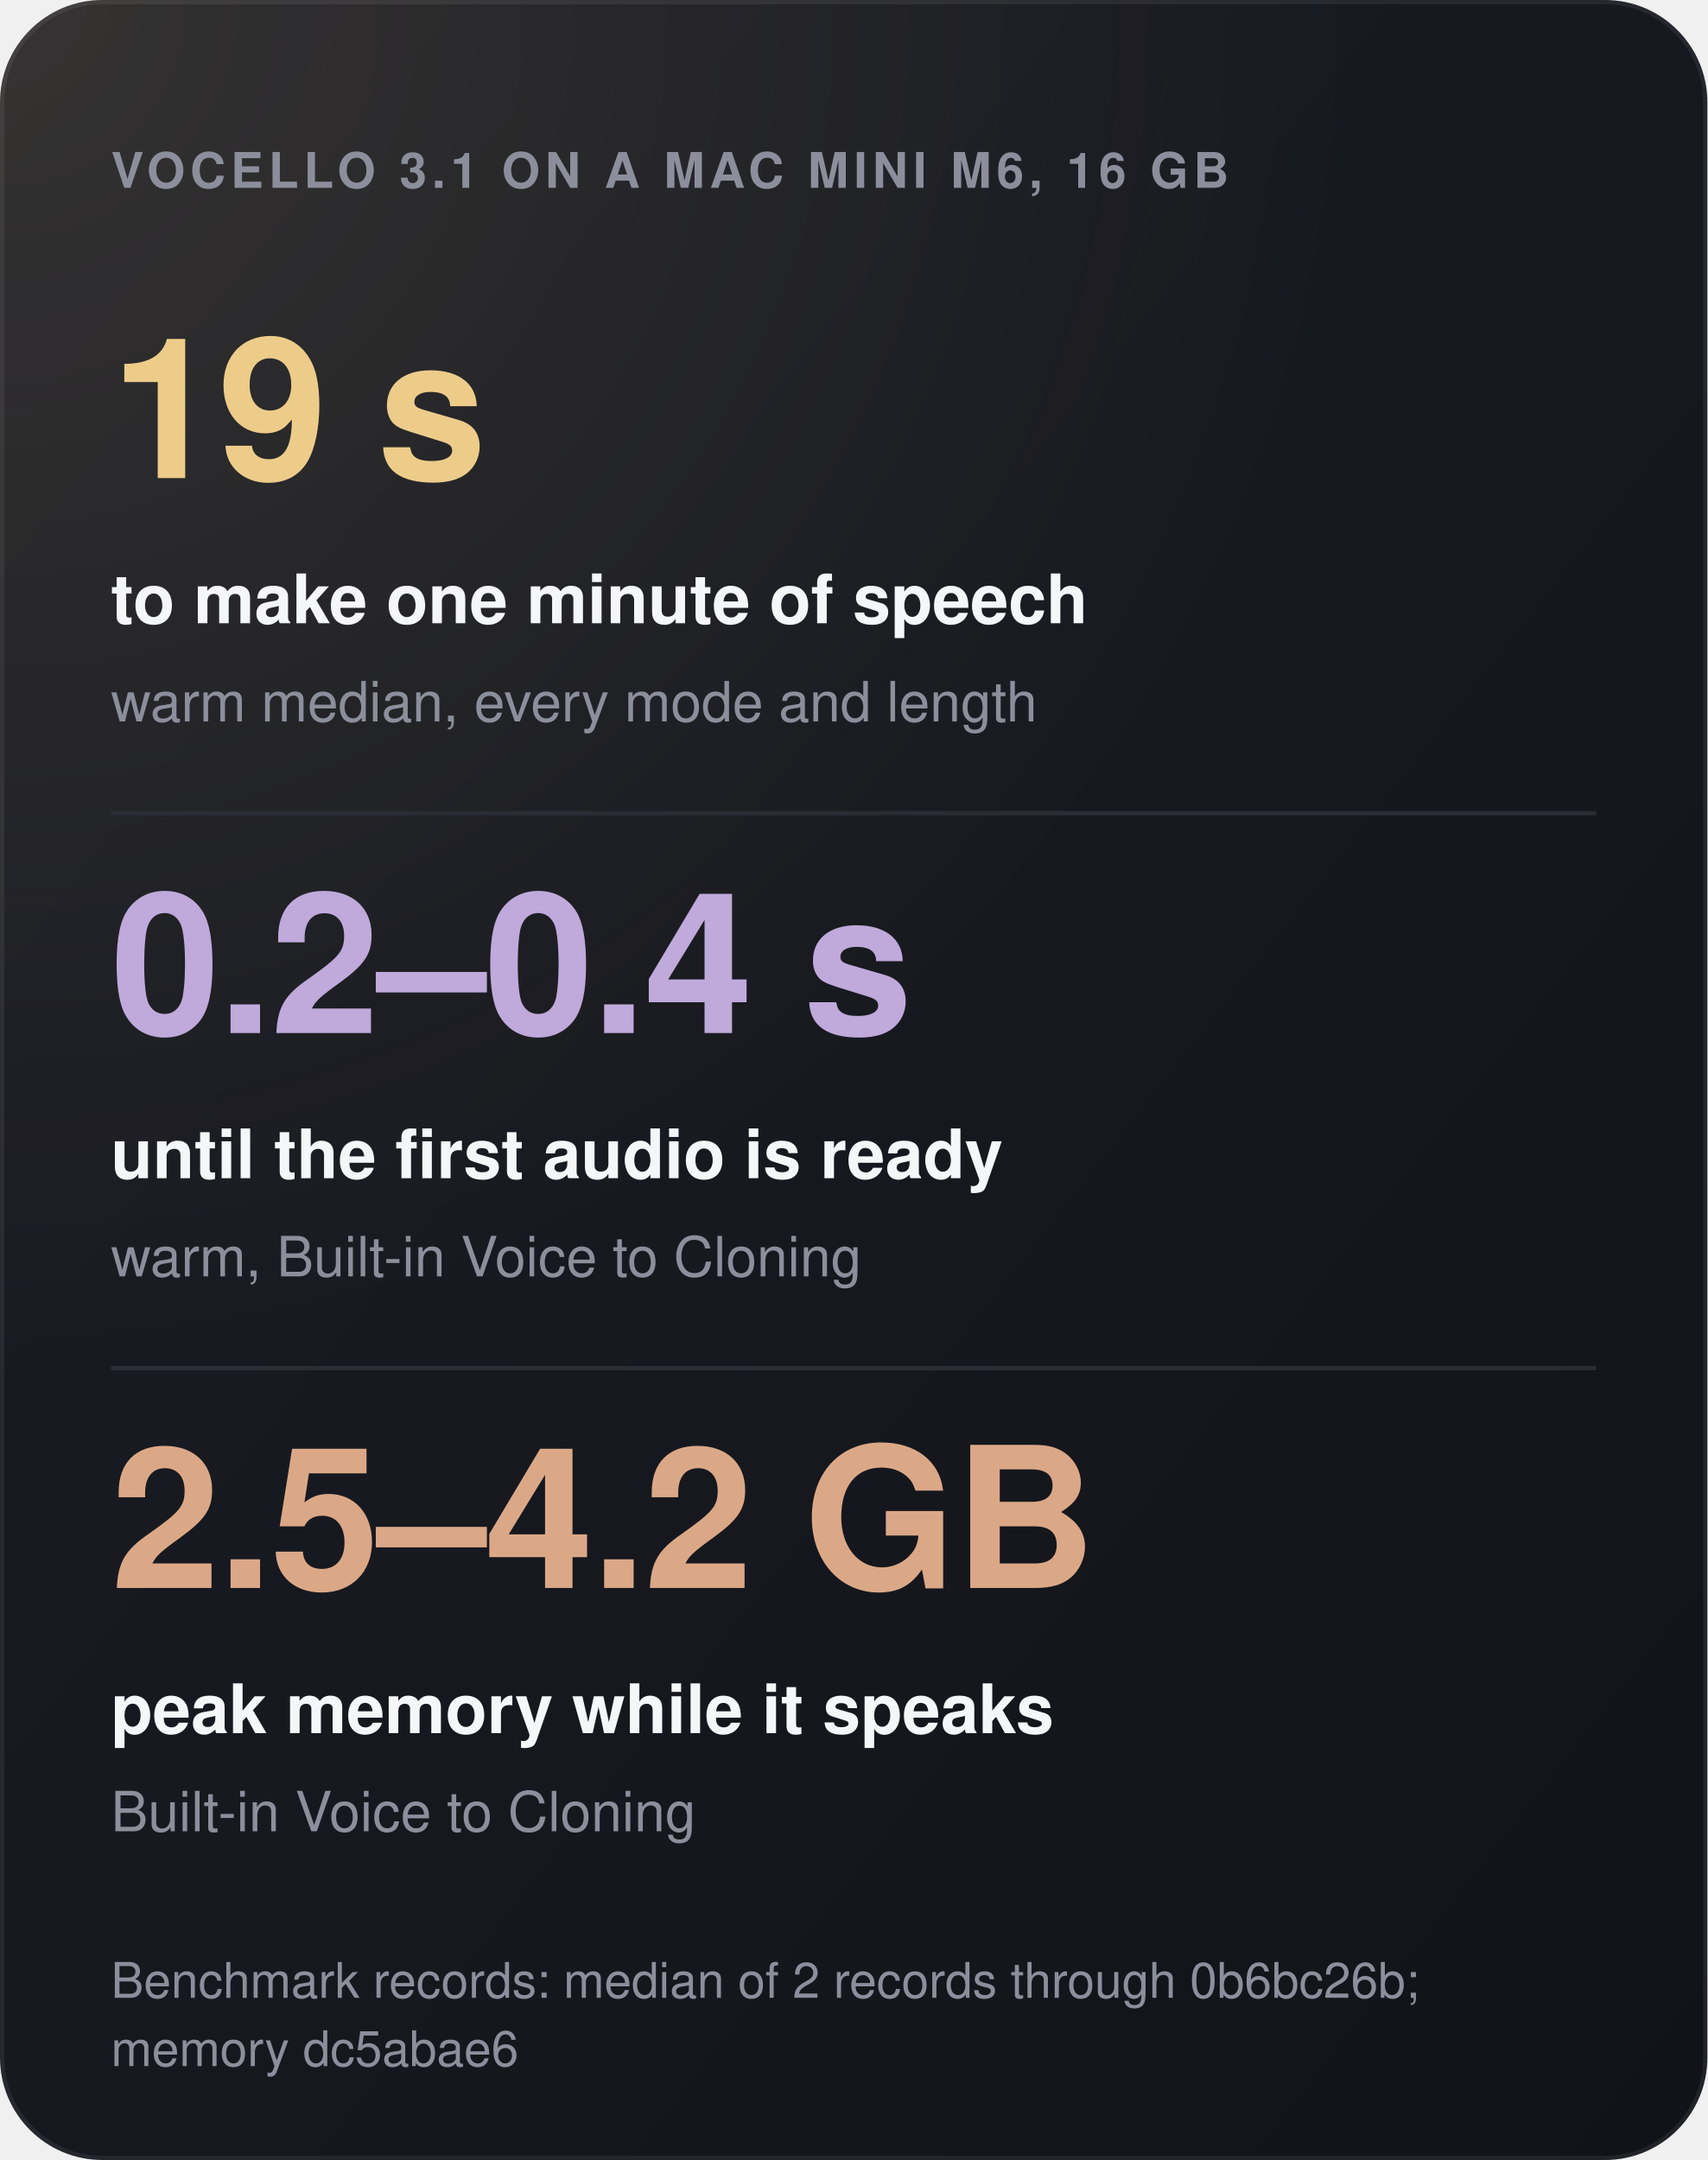
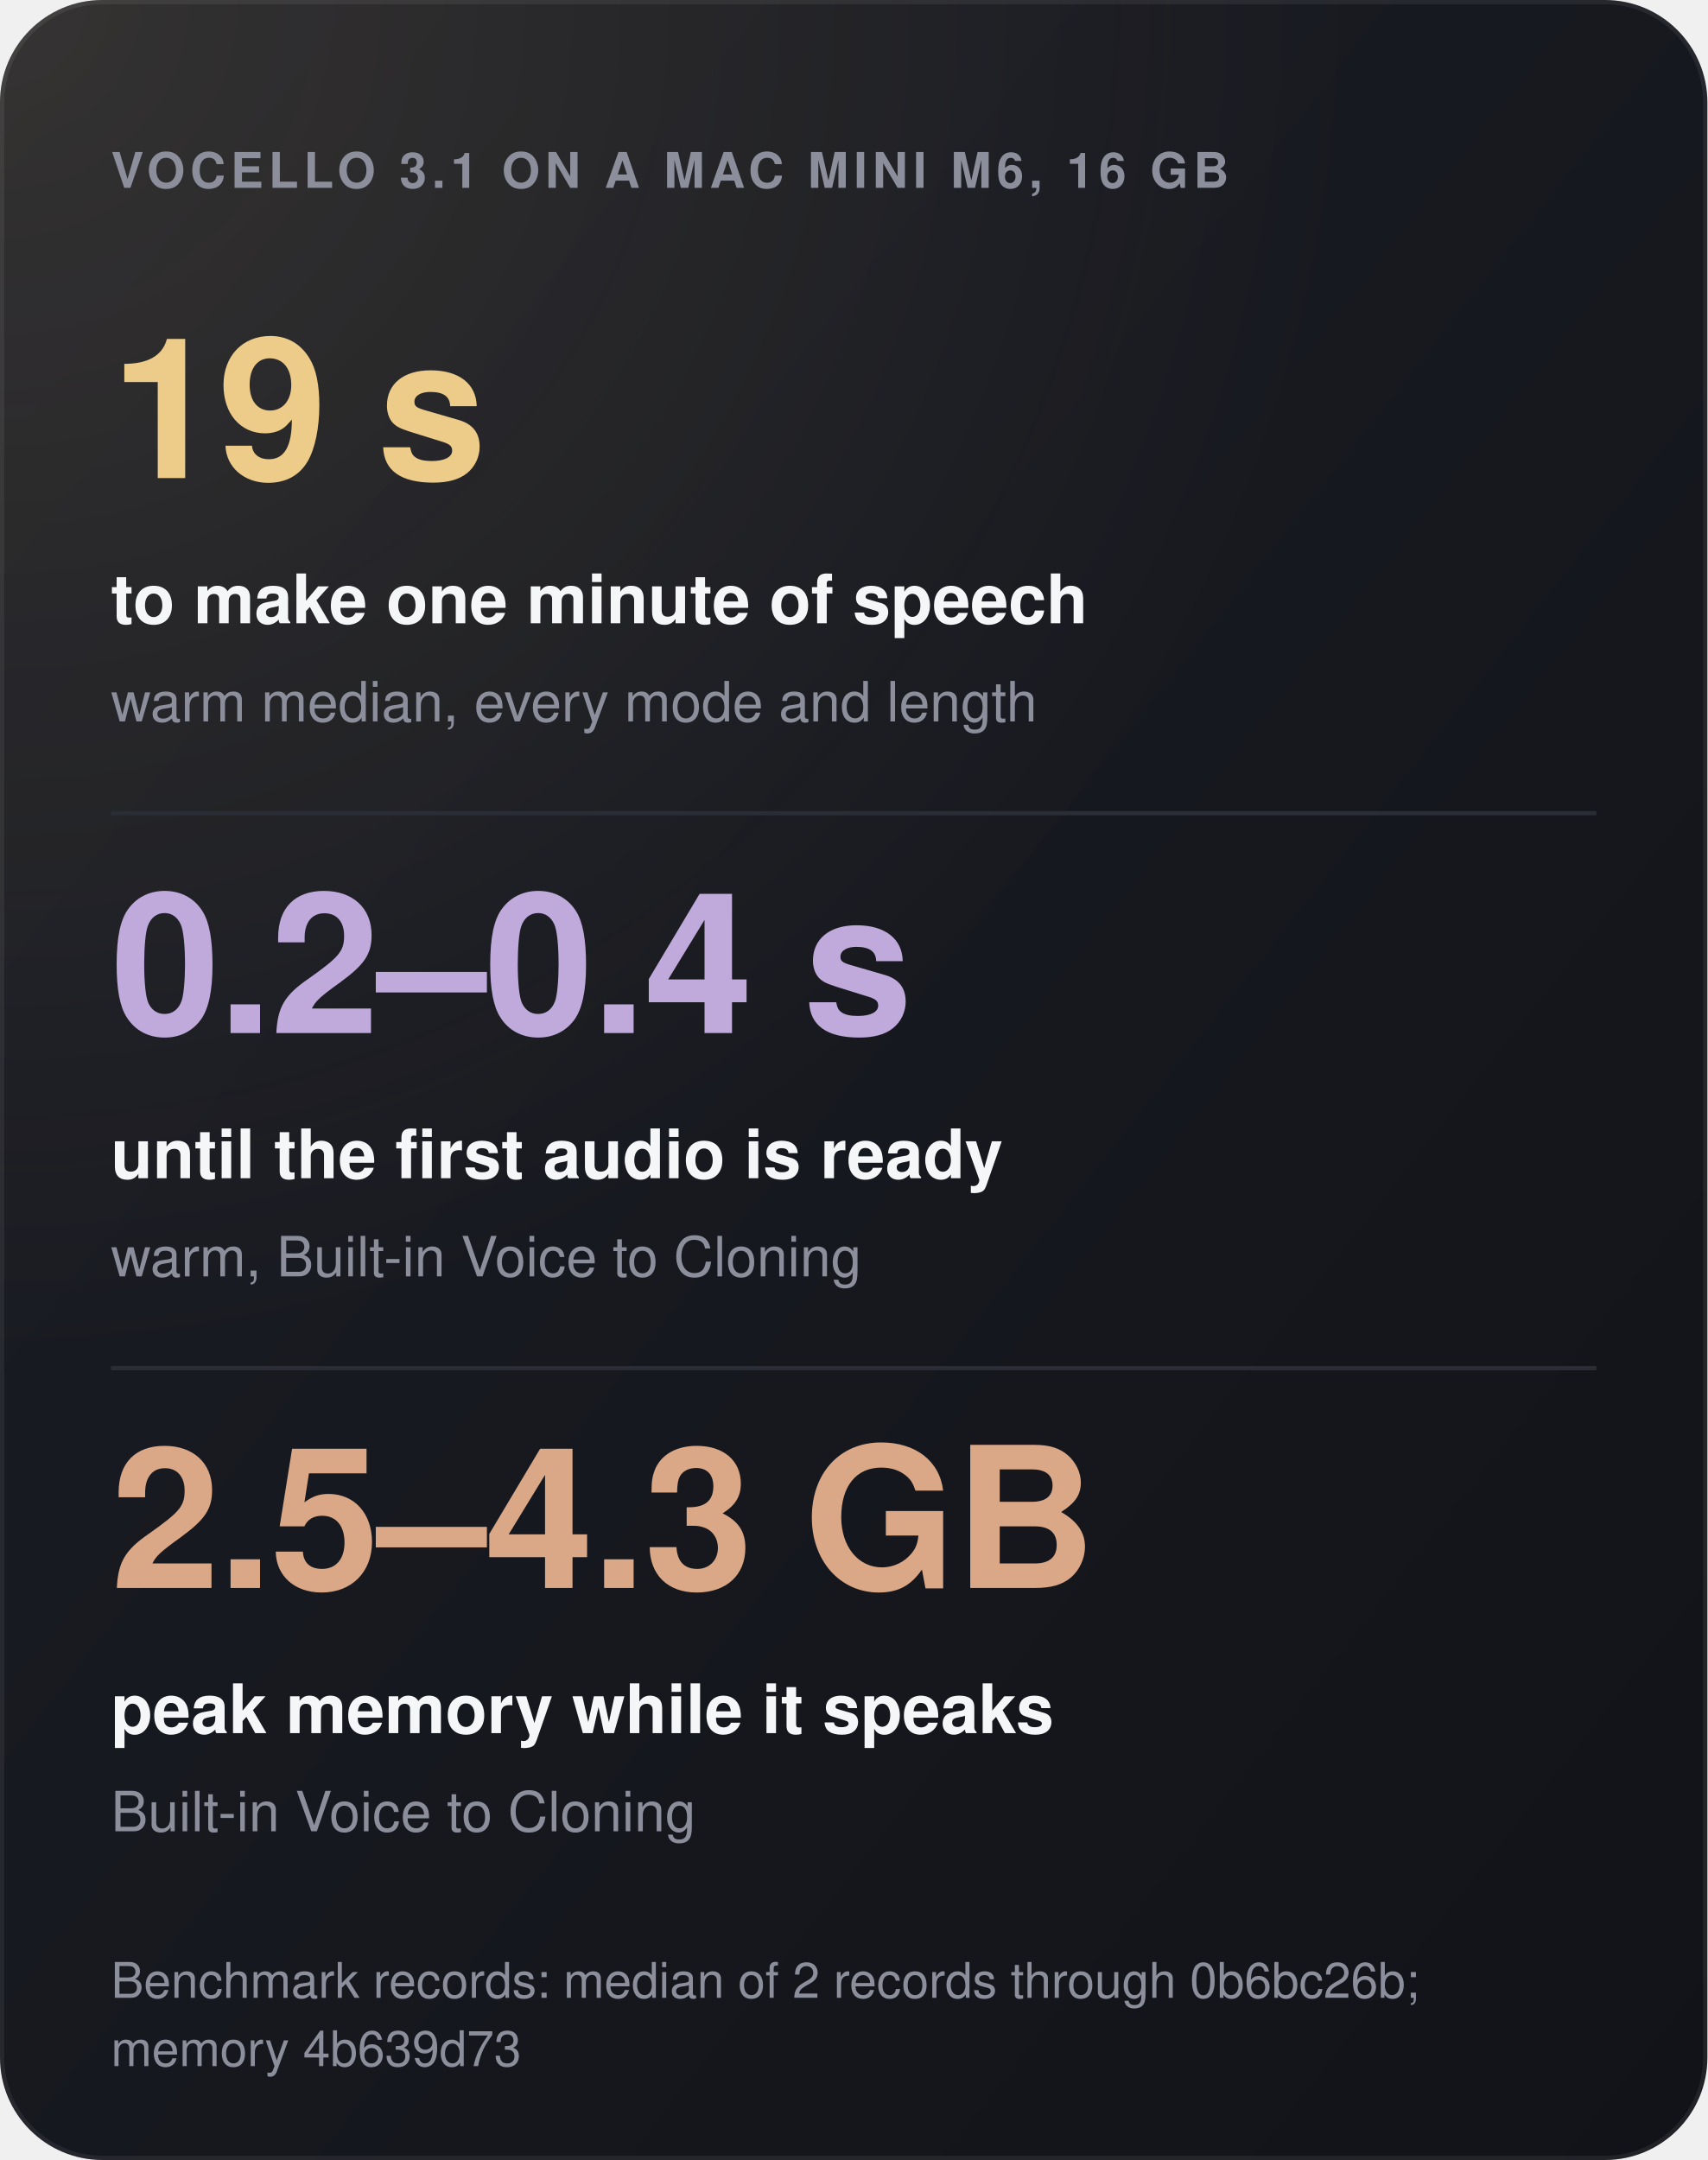
<svg xmlns="http://www.w3.org/2000/svg" width="400" height="506" viewBox="0 0 400 506" role="img" aria-labelledby="title desc">
  <defs>
    <linearGradient id="canvas" x1="0" y1="0" x2="1" y2="1">
      <stop offset="0" stop-color="#1C1E26" />
      <stop offset="1" stop-color="#111318" />
    </linearGradient>
    <radialGradient id="glow0" cx="0" cy="0" r="320" gradientUnits="userSpaceOnUse">
      <stop offset="0" stop-color="#EDCC8A" stop-opacity="0.12" />
      <stop offset="1" stop-color="#EDCC8A" stop-opacity="0" />
    </radialGradient>
  </defs>
  <rect width="400" height="506" rx="24" fill="url(#canvas)" />
  <rect width="400" height="506" rx="24" fill="url(#glow0)" />
  <rect x="0.5" y="0.5" width="399" height="505" rx="23.5" fill="none" stroke="#FFFFFF" stroke-opacity="0.07" />
  <text x="26" y="44" font-family="-apple-system, BlinkMacSystemFont, 'SF Pro Text', 'Segoe UI', Helvetica, Arial, sans-serif" font-size="11.5" font-weight="600" fill="#8C8F9B" letter-spacing="1.2">VOCELLO 3.1 ON A MAC MINI M6, 16 GB</text>
  <text x="26" y="112" font-family="ui-rounded, 'SF Pro Rounded', -apple-system, BlinkMacSystemFont, 'Segoe UI', Helvetica, Arial, sans-serif" font-size="46" font-weight="700" fill="#EDCC8A" letter-spacing="-0.5">19 s</text>
  <text x="26" y="146" font-family="-apple-system, BlinkMacSystemFont, 'SF Pro Text', 'Segoe UI', Helvetica, Arial, sans-serif" font-size="16" font-weight="600" fill="#F5F6F8">to make one minute of speech</text>
  <text x="26" y="169" font-family="-apple-system, BlinkMacSystemFont, 'SF Pro Text', 'Segoe UI', Helvetica, Arial, sans-serif" font-size="13" font-weight="400" fill="#8C8F9B">warm median, every mode and length</text>
  <rect x="26" y="190" width="348" height="1" fill="#2A2C36" />
  <text x="26" y="242" font-family="ui-rounded, 'SF Pro Rounded', -apple-system, BlinkMacSystemFont, 'Segoe UI', Helvetica, Arial, sans-serif" font-size="46" font-weight="700" fill="#BFAADB" letter-spacing="-0.5">0.2–0.4 s</text>
  <text x="26" y="276" font-family="-apple-system, BlinkMacSystemFont, 'SF Pro Text', 'Segoe UI', Helvetica, Arial, sans-serif" font-size="16" font-weight="600" fill="#F5F6F8">until the first audio is ready</text>
  <text x="26" y="299" font-family="-apple-system, BlinkMacSystemFont, 'SF Pro Text', 'Segoe UI', Helvetica, Arial, sans-serif" font-size="13" font-weight="400" fill="#8C8F9B">warm, Built-in Voice to Cloning</text>
  <rect x="26" y="320" width="348" height="1" fill="#2A2C36" />
-   <text x="26" y="372" font-family="ui-rounded, 'SF Pro Rounded', -apple-system, BlinkMacSystemFont, 'Segoe UI', Helvetica, Arial, sans-serif" font-size="46" font-weight="700" fill="#DBA887" letter-spacing="-0.5">2.5–4.2 GB</text>
+   <text x="26" y="372" font-family="ui-rounded, 'SF Pro Rounded', -apple-system, BlinkMacSystemFont, 'Segoe UI', Helvetica, Arial, sans-serif" font-size="46" font-weight="700" fill="#DBA887" letter-spacing="-0.5">2.5–4.3 GB</text>
  <text x="26" y="406" font-family="-apple-system, BlinkMacSystemFont, 'SF Pro Text', 'Segoe UI', Helvetica, Arial, sans-serif" font-size="16" font-weight="600" fill="#F5F6F8">peak memory while it speaks</text>
  <text x="26" y="429" font-family="-apple-system, BlinkMacSystemFont, 'SF Pro Text', 'Segoe UI', Helvetica, Arial, sans-serif" font-size="13" font-weight="400" fill="#8C8F9B">Built-in Voice to Cloning</text>
  <text x="26" y="468" font-family="-apple-system, BlinkMacSystemFont, 'SF Pro Text', 'Segoe UI', Helvetica, Arial, sans-serif" font-size="11.5" font-weight="400" fill="#8C8F9B">Benchmark records: median of 2 records through 0b6bc26b;</text>
-   <text x="26" y="484" font-family="-apple-system, BlinkMacSystemFont, 'SF Pro Text', 'Segoe UI', Helvetica, Arial, sans-serif" font-size="11.5" font-weight="400" fill="#8C8F9B">memory dc5abae6</text>
+   <text x="26" y="484" font-family="-apple-system, BlinkMacSystemFont, 'SF Pro Text', 'Segoe UI', Helvetica, Arial, sans-serif" font-size="11.5" font-weight="400" fill="#8C8F9B">memory 4b639d73</text>
</svg>
